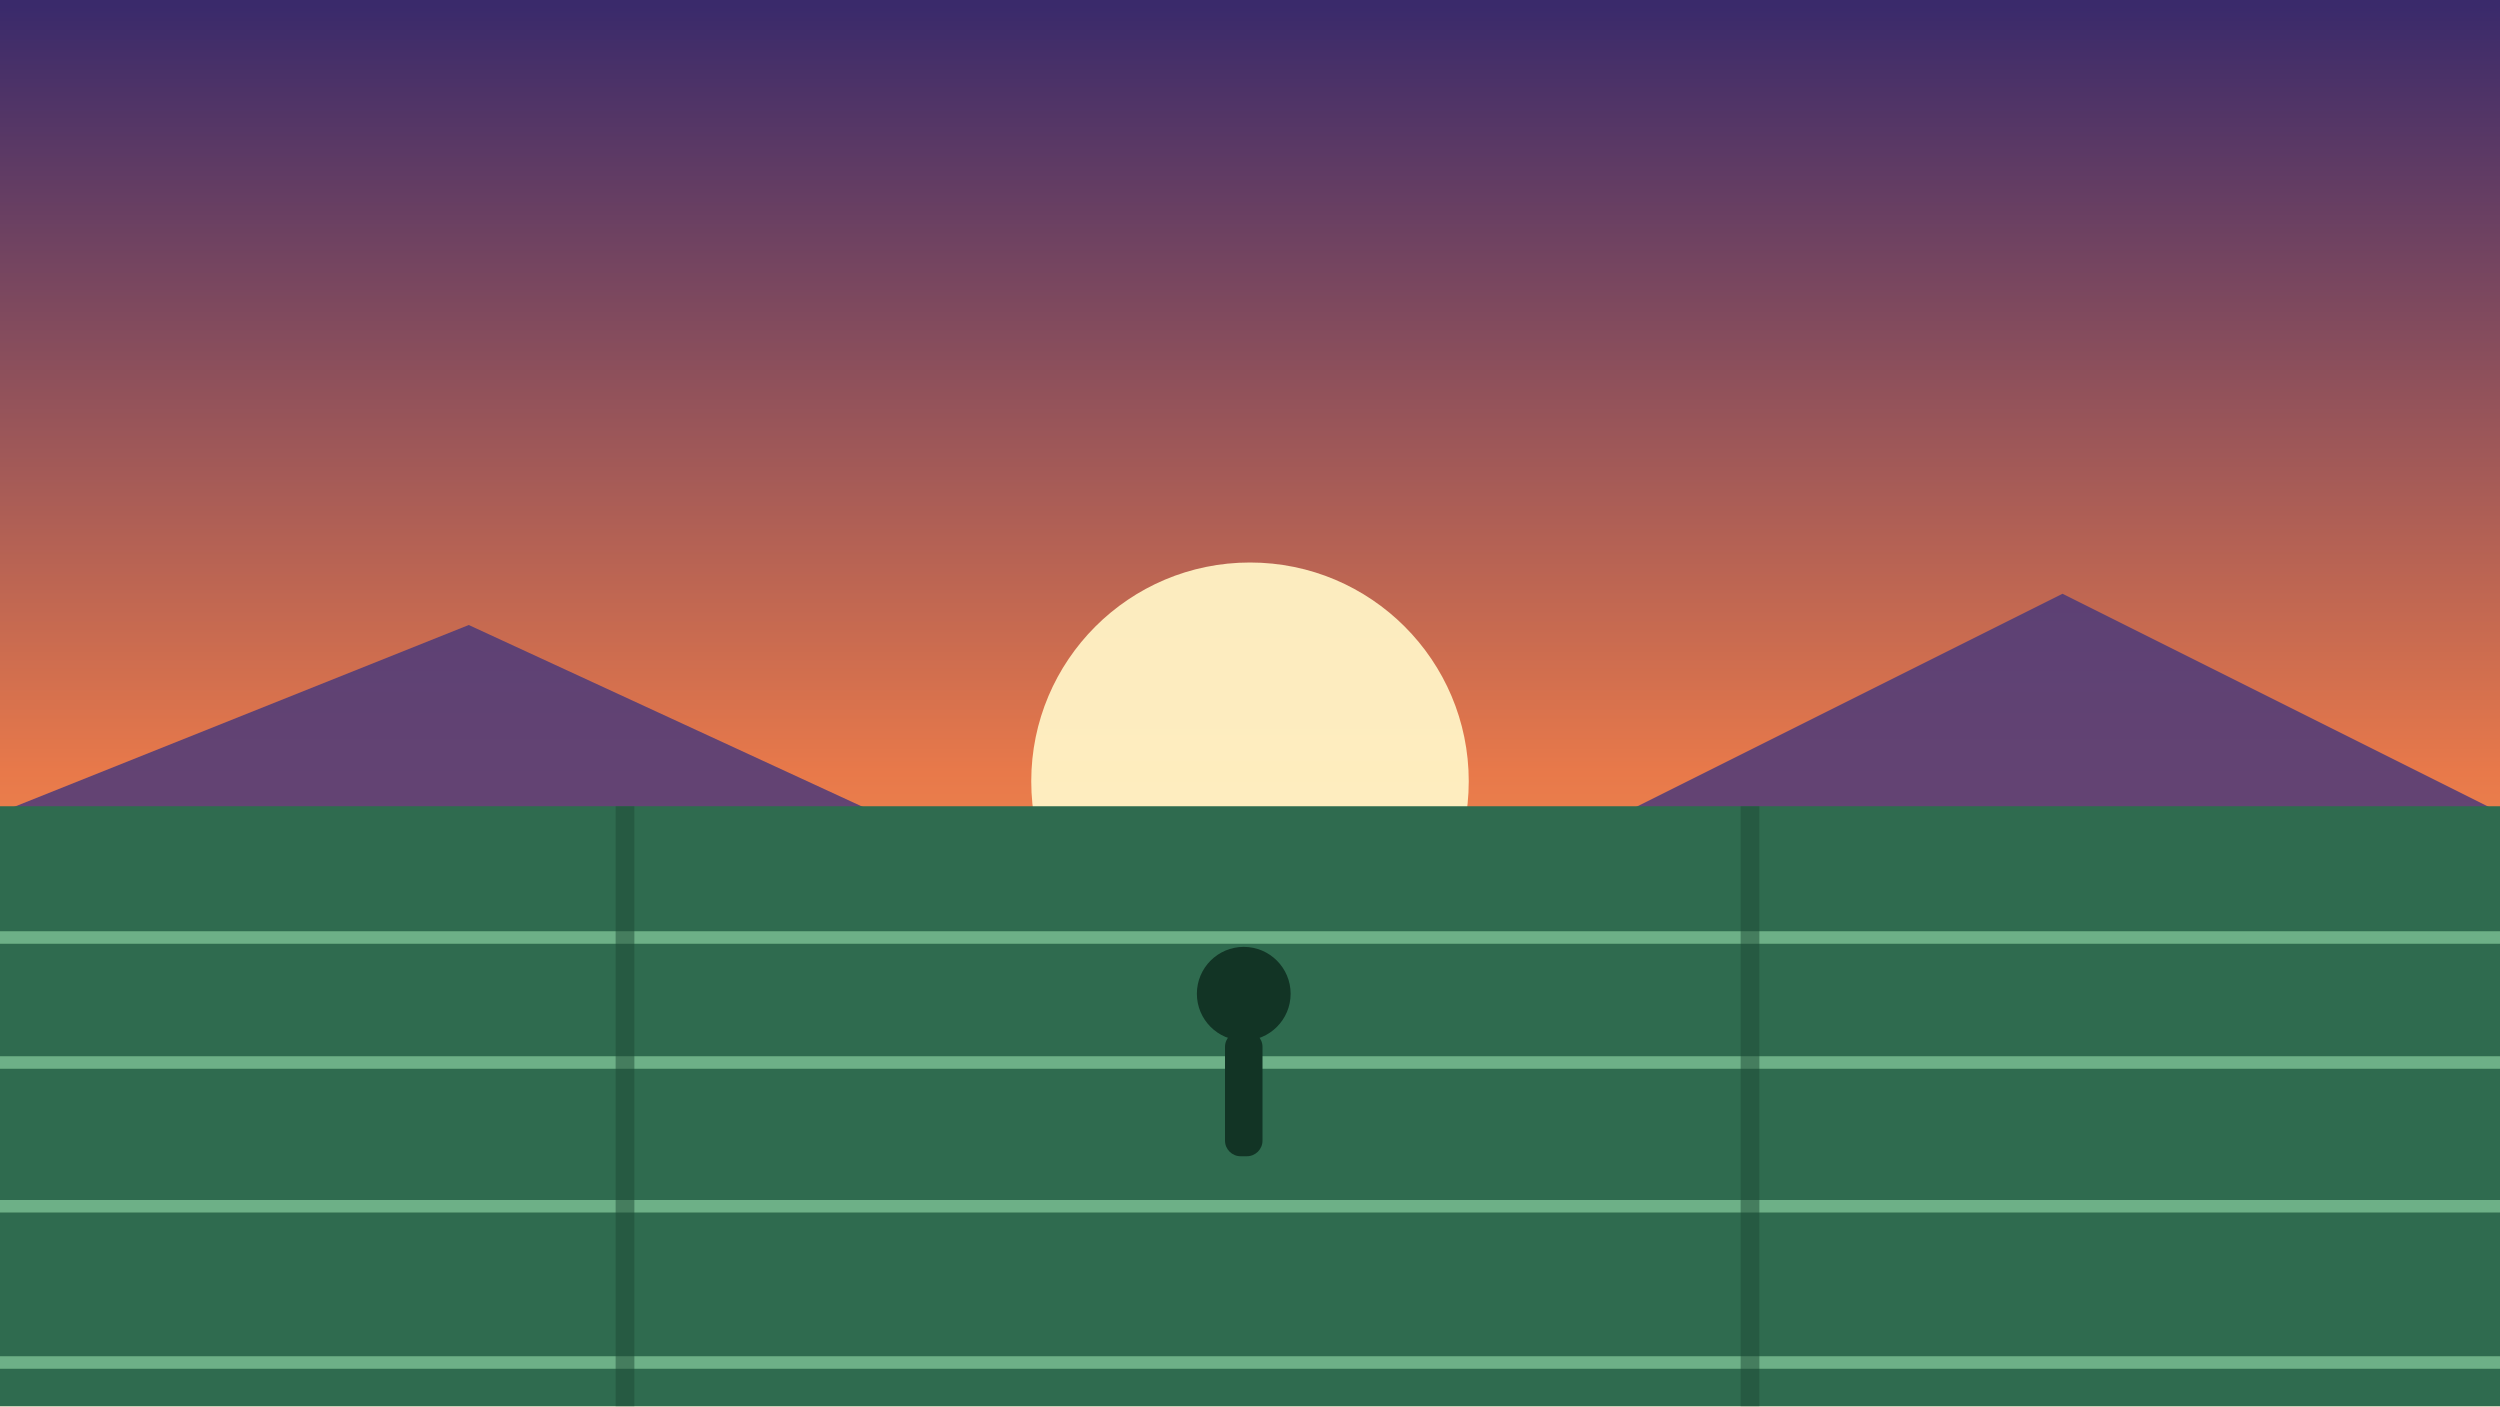
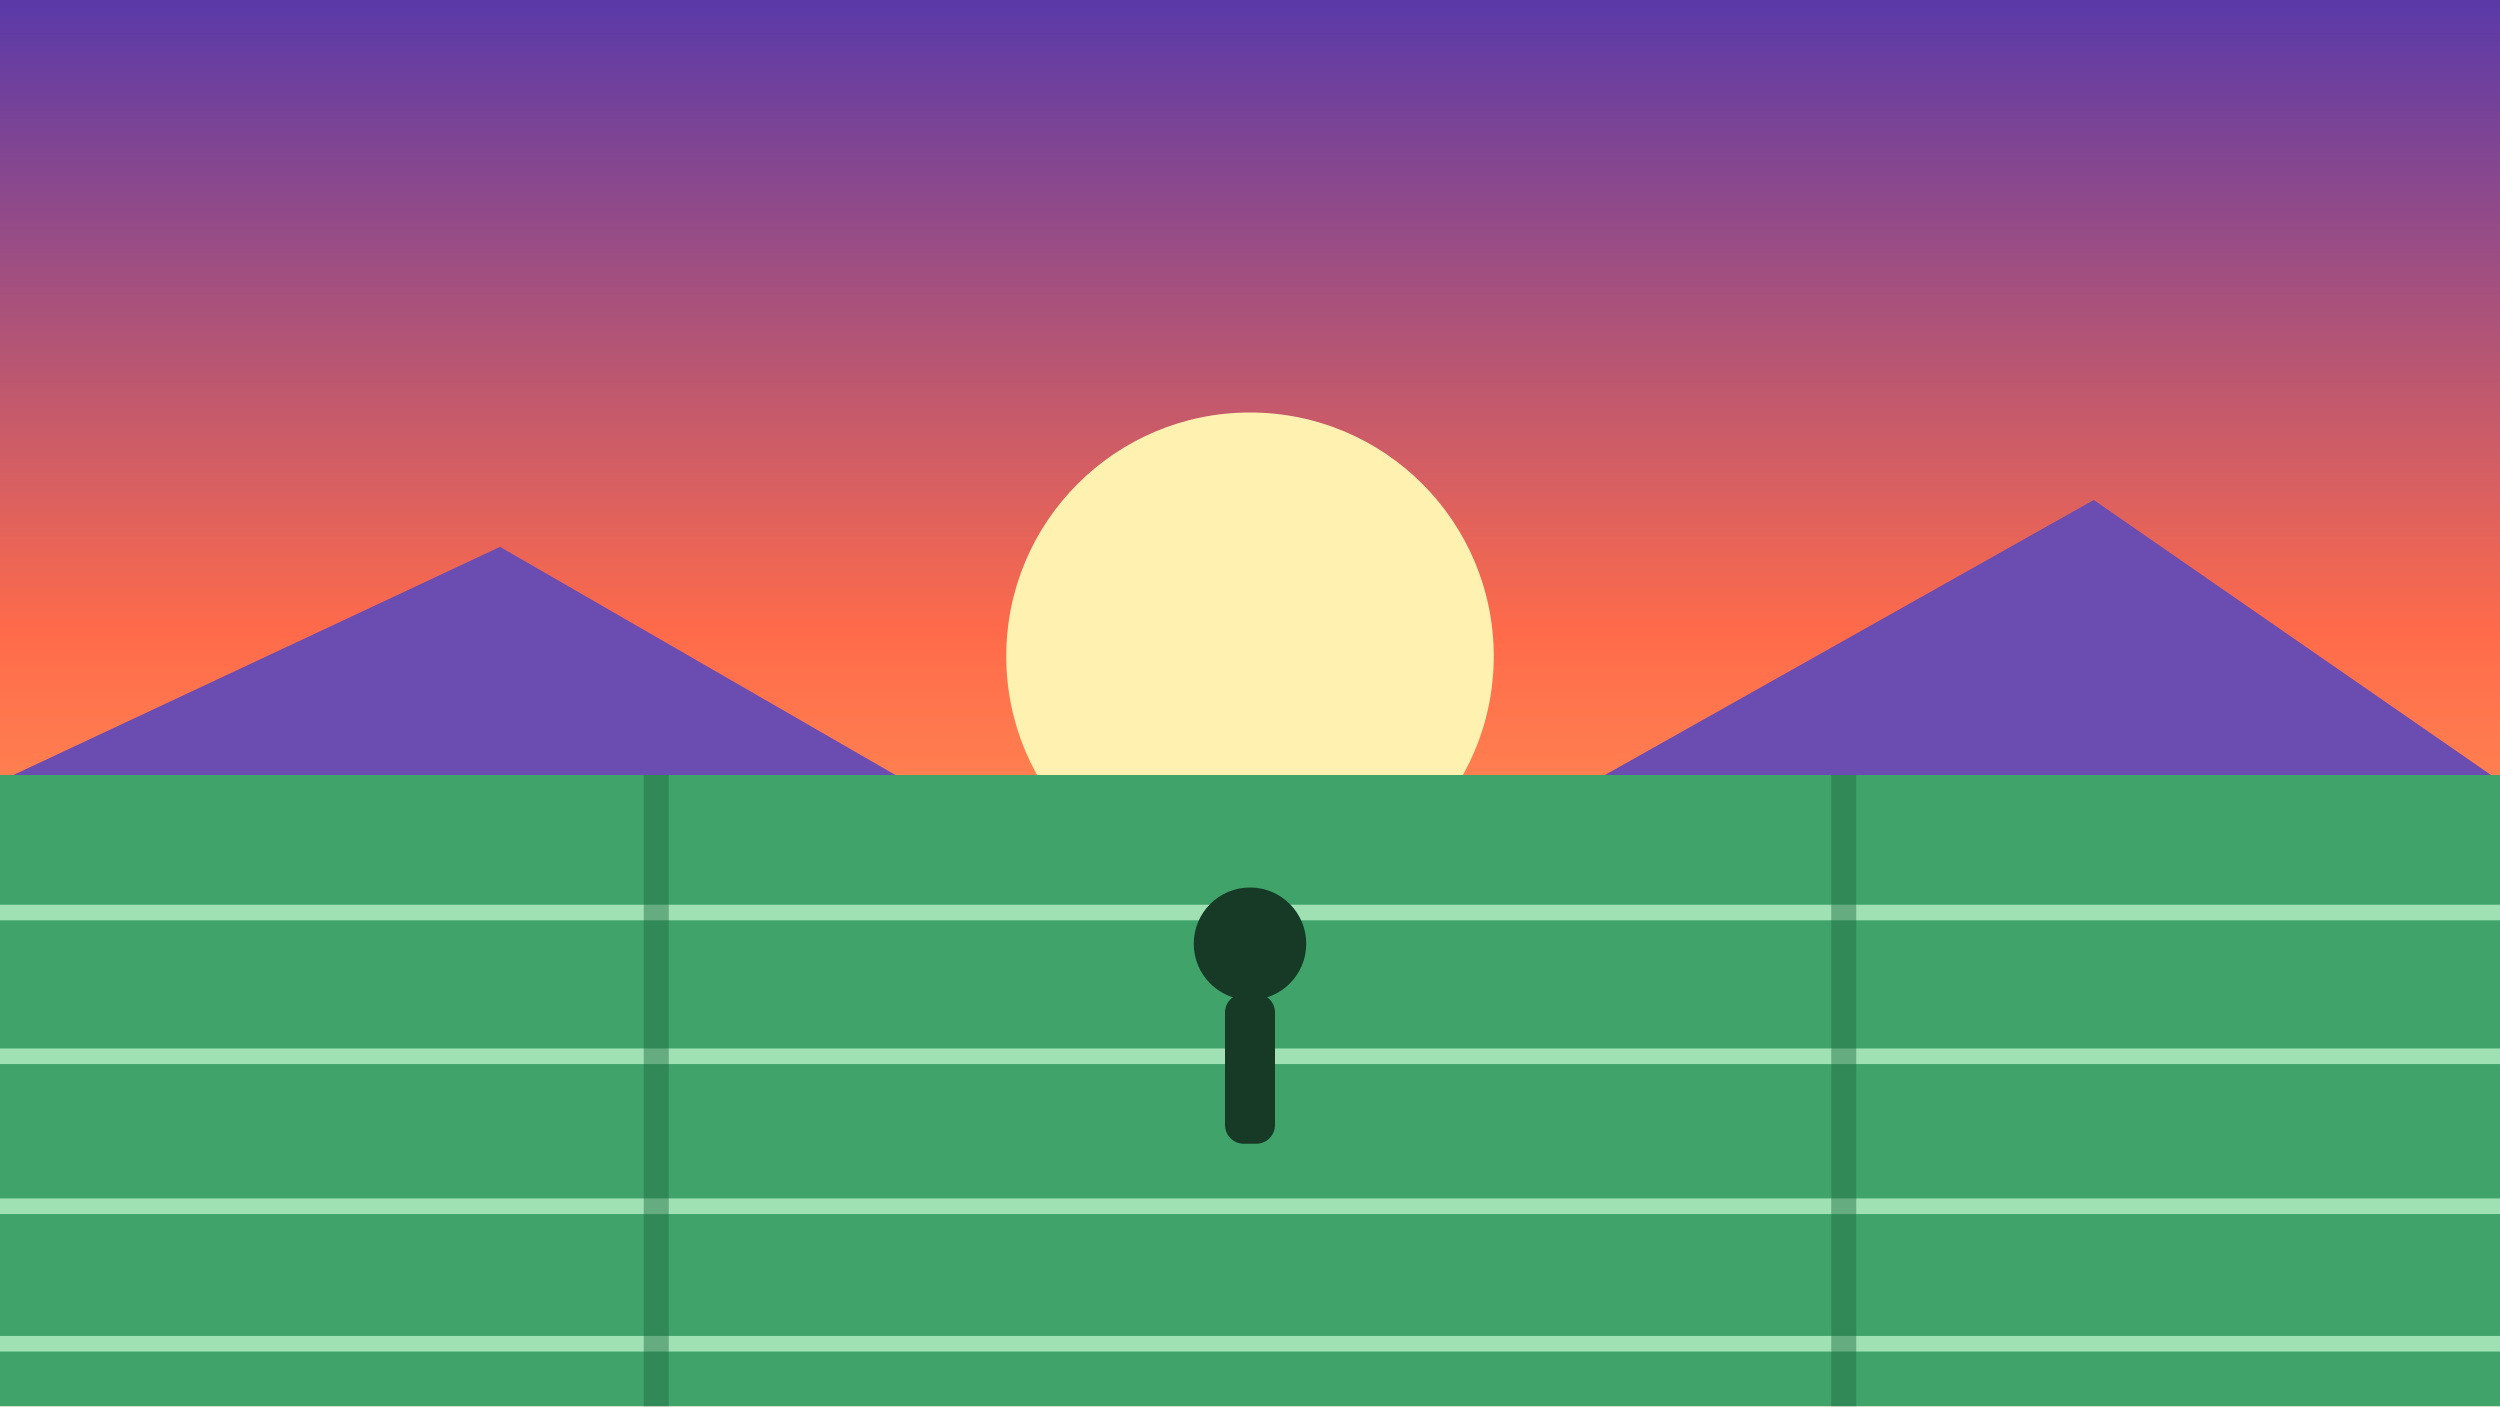
<svg xmlns="http://www.w3.org/2000/svg" viewBox="0 0 800 450" role="img" aria-label="Amanecer sobre los campos de arroz">
  <defs>
-     <linearGradient id="alba" x1="0" y1="0" x2="0" y2="1">
-       <stop offset="0%" stop-color="#3a2a6b" />
-       <stop offset="55%" stop-color="#e8794a" />
-       <stop offset="100%" stop-color="#ffc46b" />
+     <linearGradient id="alba-cielo" x1="0" y1="0" x2="0" y2="1">
+       <stop offset="0%" stop-color="#5b3aa8" />
+       <stop offset="45%" stop-color="#ff6b4a" />
+       <stop offset="100%" stop-color="#ffd56a" />
    </linearGradient>
  </defs>
-   <rect width="800" height="450" fill="url(#alba)" />
-   <circle cx="400" cy="250" r="70" fill="#fff2c4" opacity="0.95" />
-   <path d="M0 260 L150 200 L280 260 Z" fill="#4b3a7a" opacity="0.85" />
-   <path d="M520 260 L660 190 L800 260 Z" fill="#4b3a7a" opacity="0.85" />
-   <rect y="258" width="800" height="192" fill="#2f6b4f" />
-   <g stroke="#8fd6a4" stroke-width="4" opacity="0.65">
-     <path d="M0 300 H800" />
-     <path d="M0 340 H800" />
+   <rect width="800" height="450" fill="url(#alba-cielo)" />
+   <circle cx="400" cy="210" r="78" fill="#fff2b0" />
+   <path d="M0 250 L160 175 L290 250 Z" fill="#6b4cb0" />
+   <path d="M510 250 L670 160 L800 250 Z" fill="#6b4cb0" />
+   <rect y="248" width="800" height="202" fill="#3fa36a" />
+   <g stroke="#b7f0c6" stroke-width="5" opacity="0.8">
+     <path d="M0 292 H800" />
+     <path d="M0 338 H800" />
    <path d="M0 386 H800" />
-     <path d="M0 436 H800" />
+     <path d="M0 430 H800" />
  </g>
-   <g stroke="#1d4a36" stroke-width="6" opacity="0.5">
-     <path d="M200 258 V450" />
-     <path d="M560 258 V450" />
+   <g stroke="#1f6b42" stroke-width="8" opacity="0.45">
+     <path d="M210 248 V450" />
+     <path d="M590 248 V450" />
  </g>
-   <g fill="#123425">
-     <rect x="392" y="330" width="12" height="40" rx="5" />
-     <circle cx="398" cy="318" r="15" />
+   <g fill="#163a26">
+     <rect x="392" y="318" width="16" height="48" rx="6" />
+     <circle cx="400" cy="302" r="18" />
  </g>
</svg>
